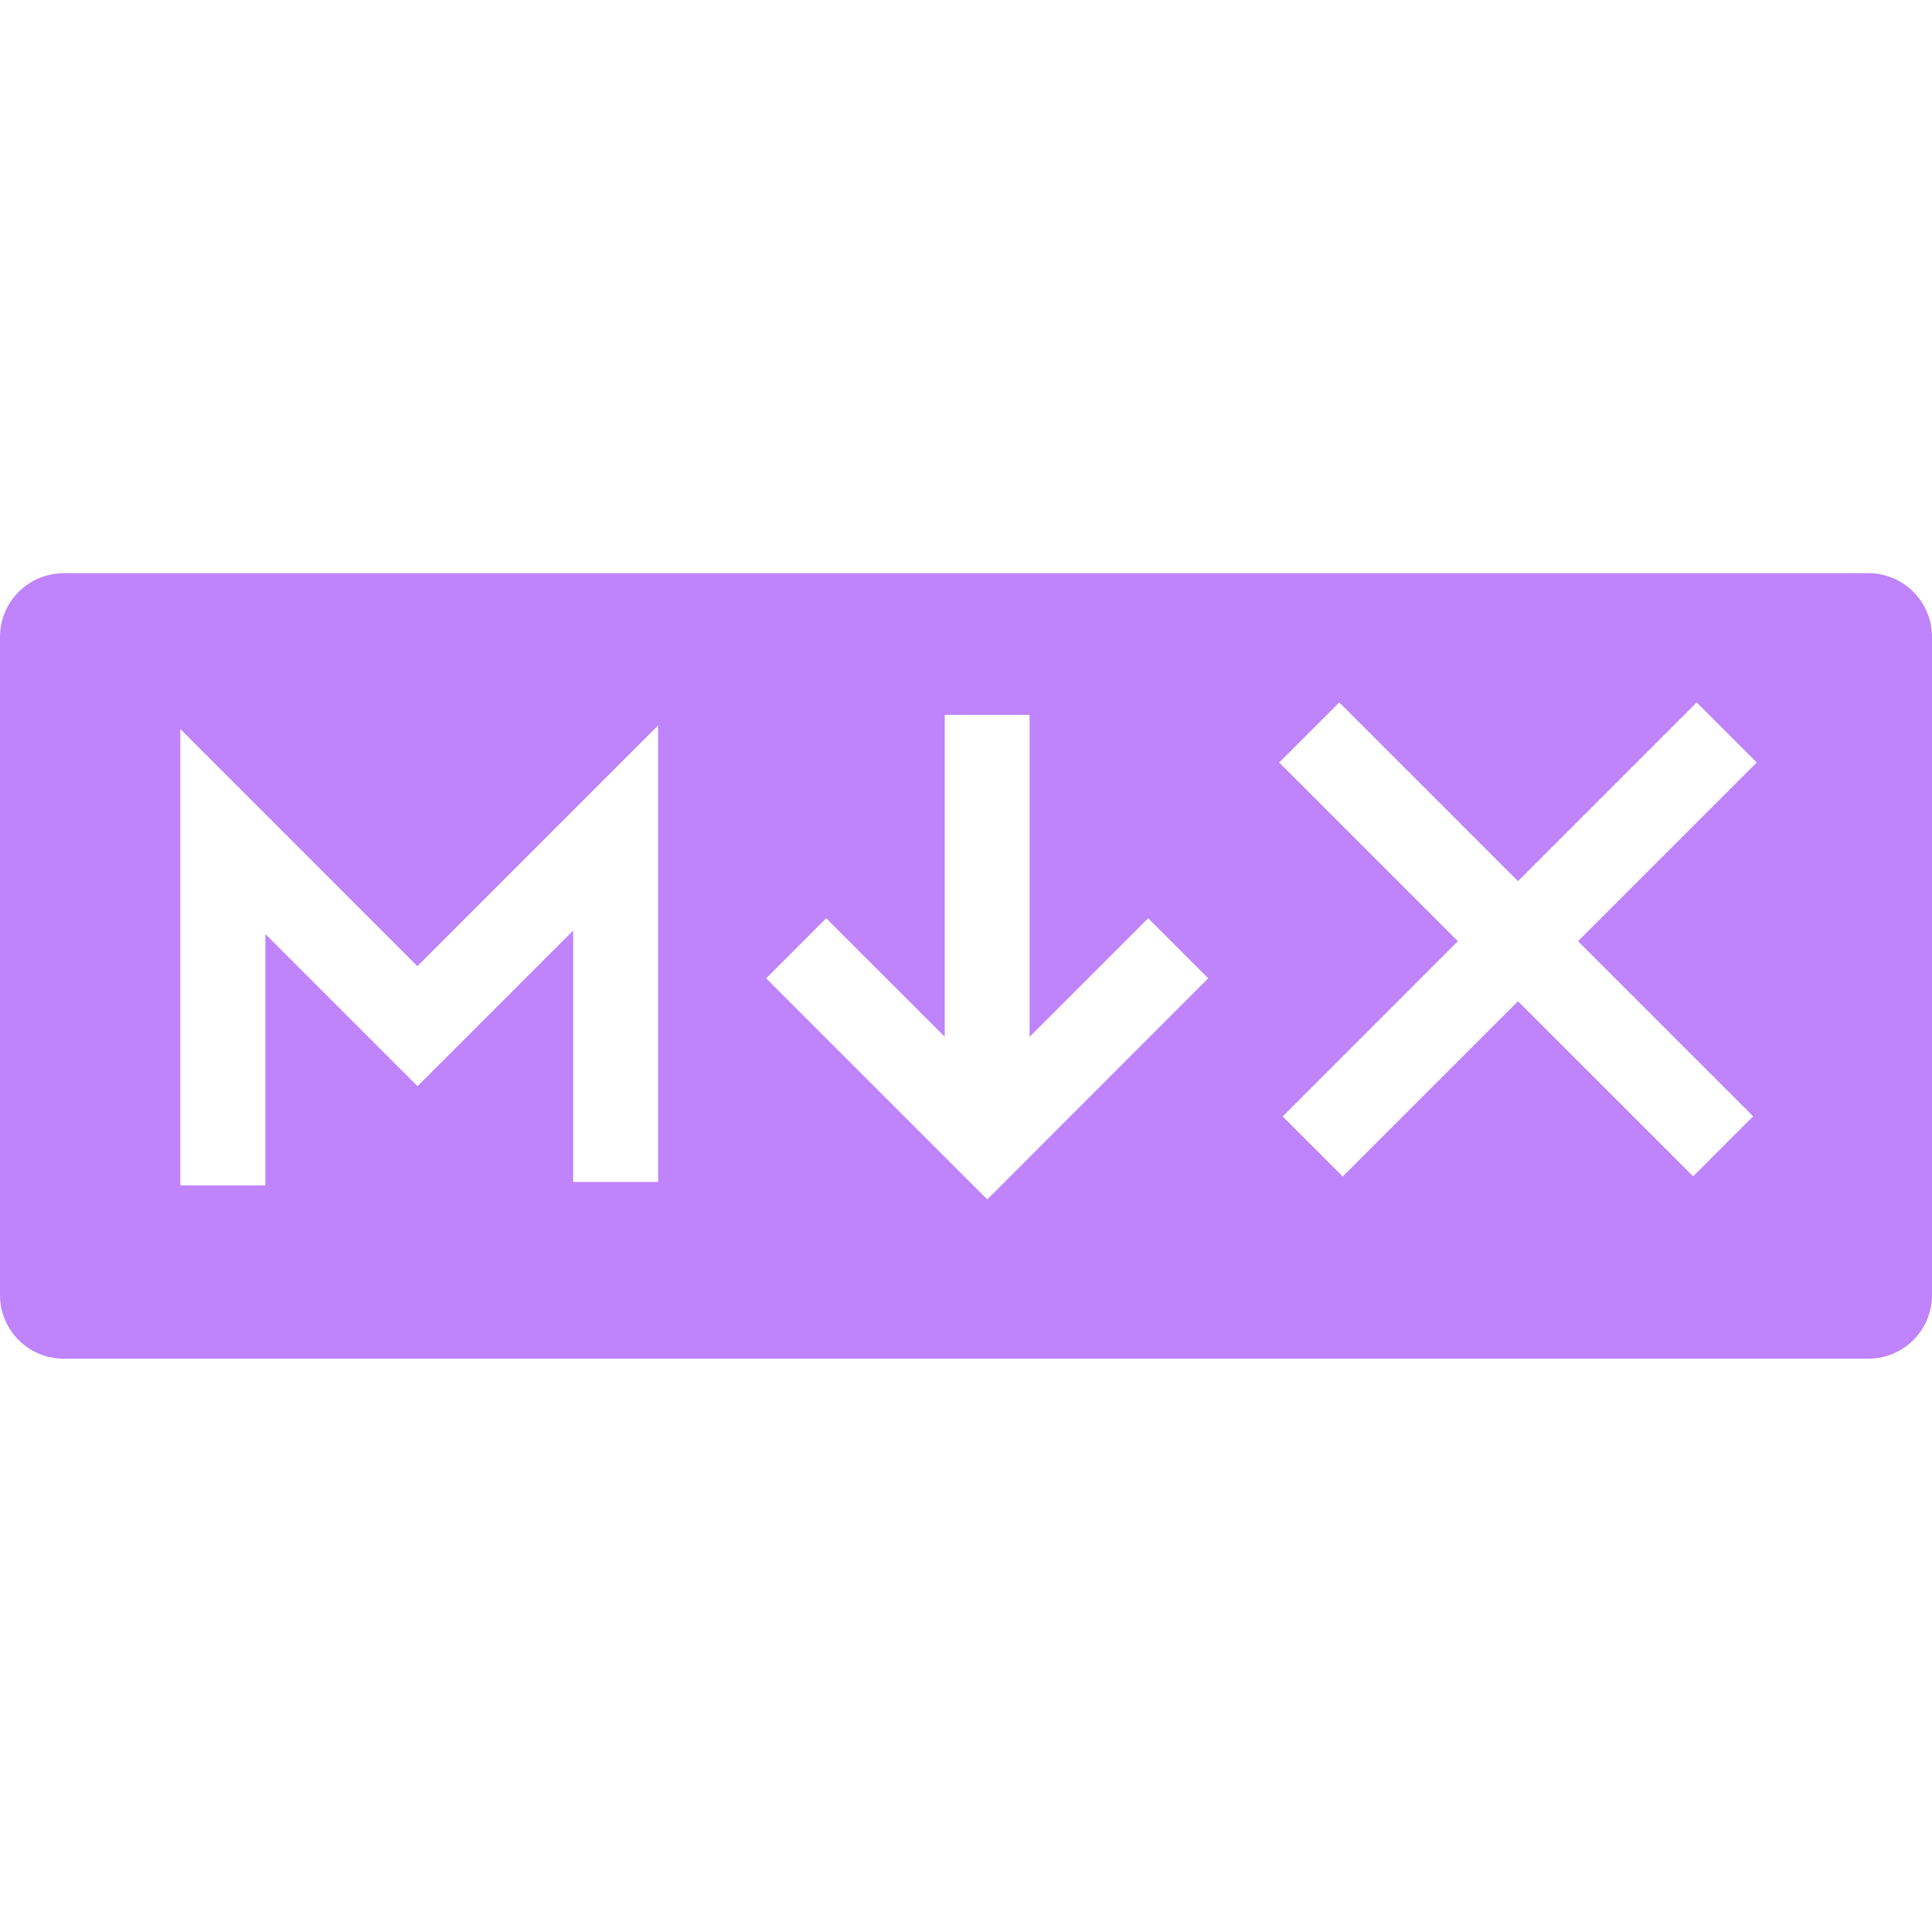
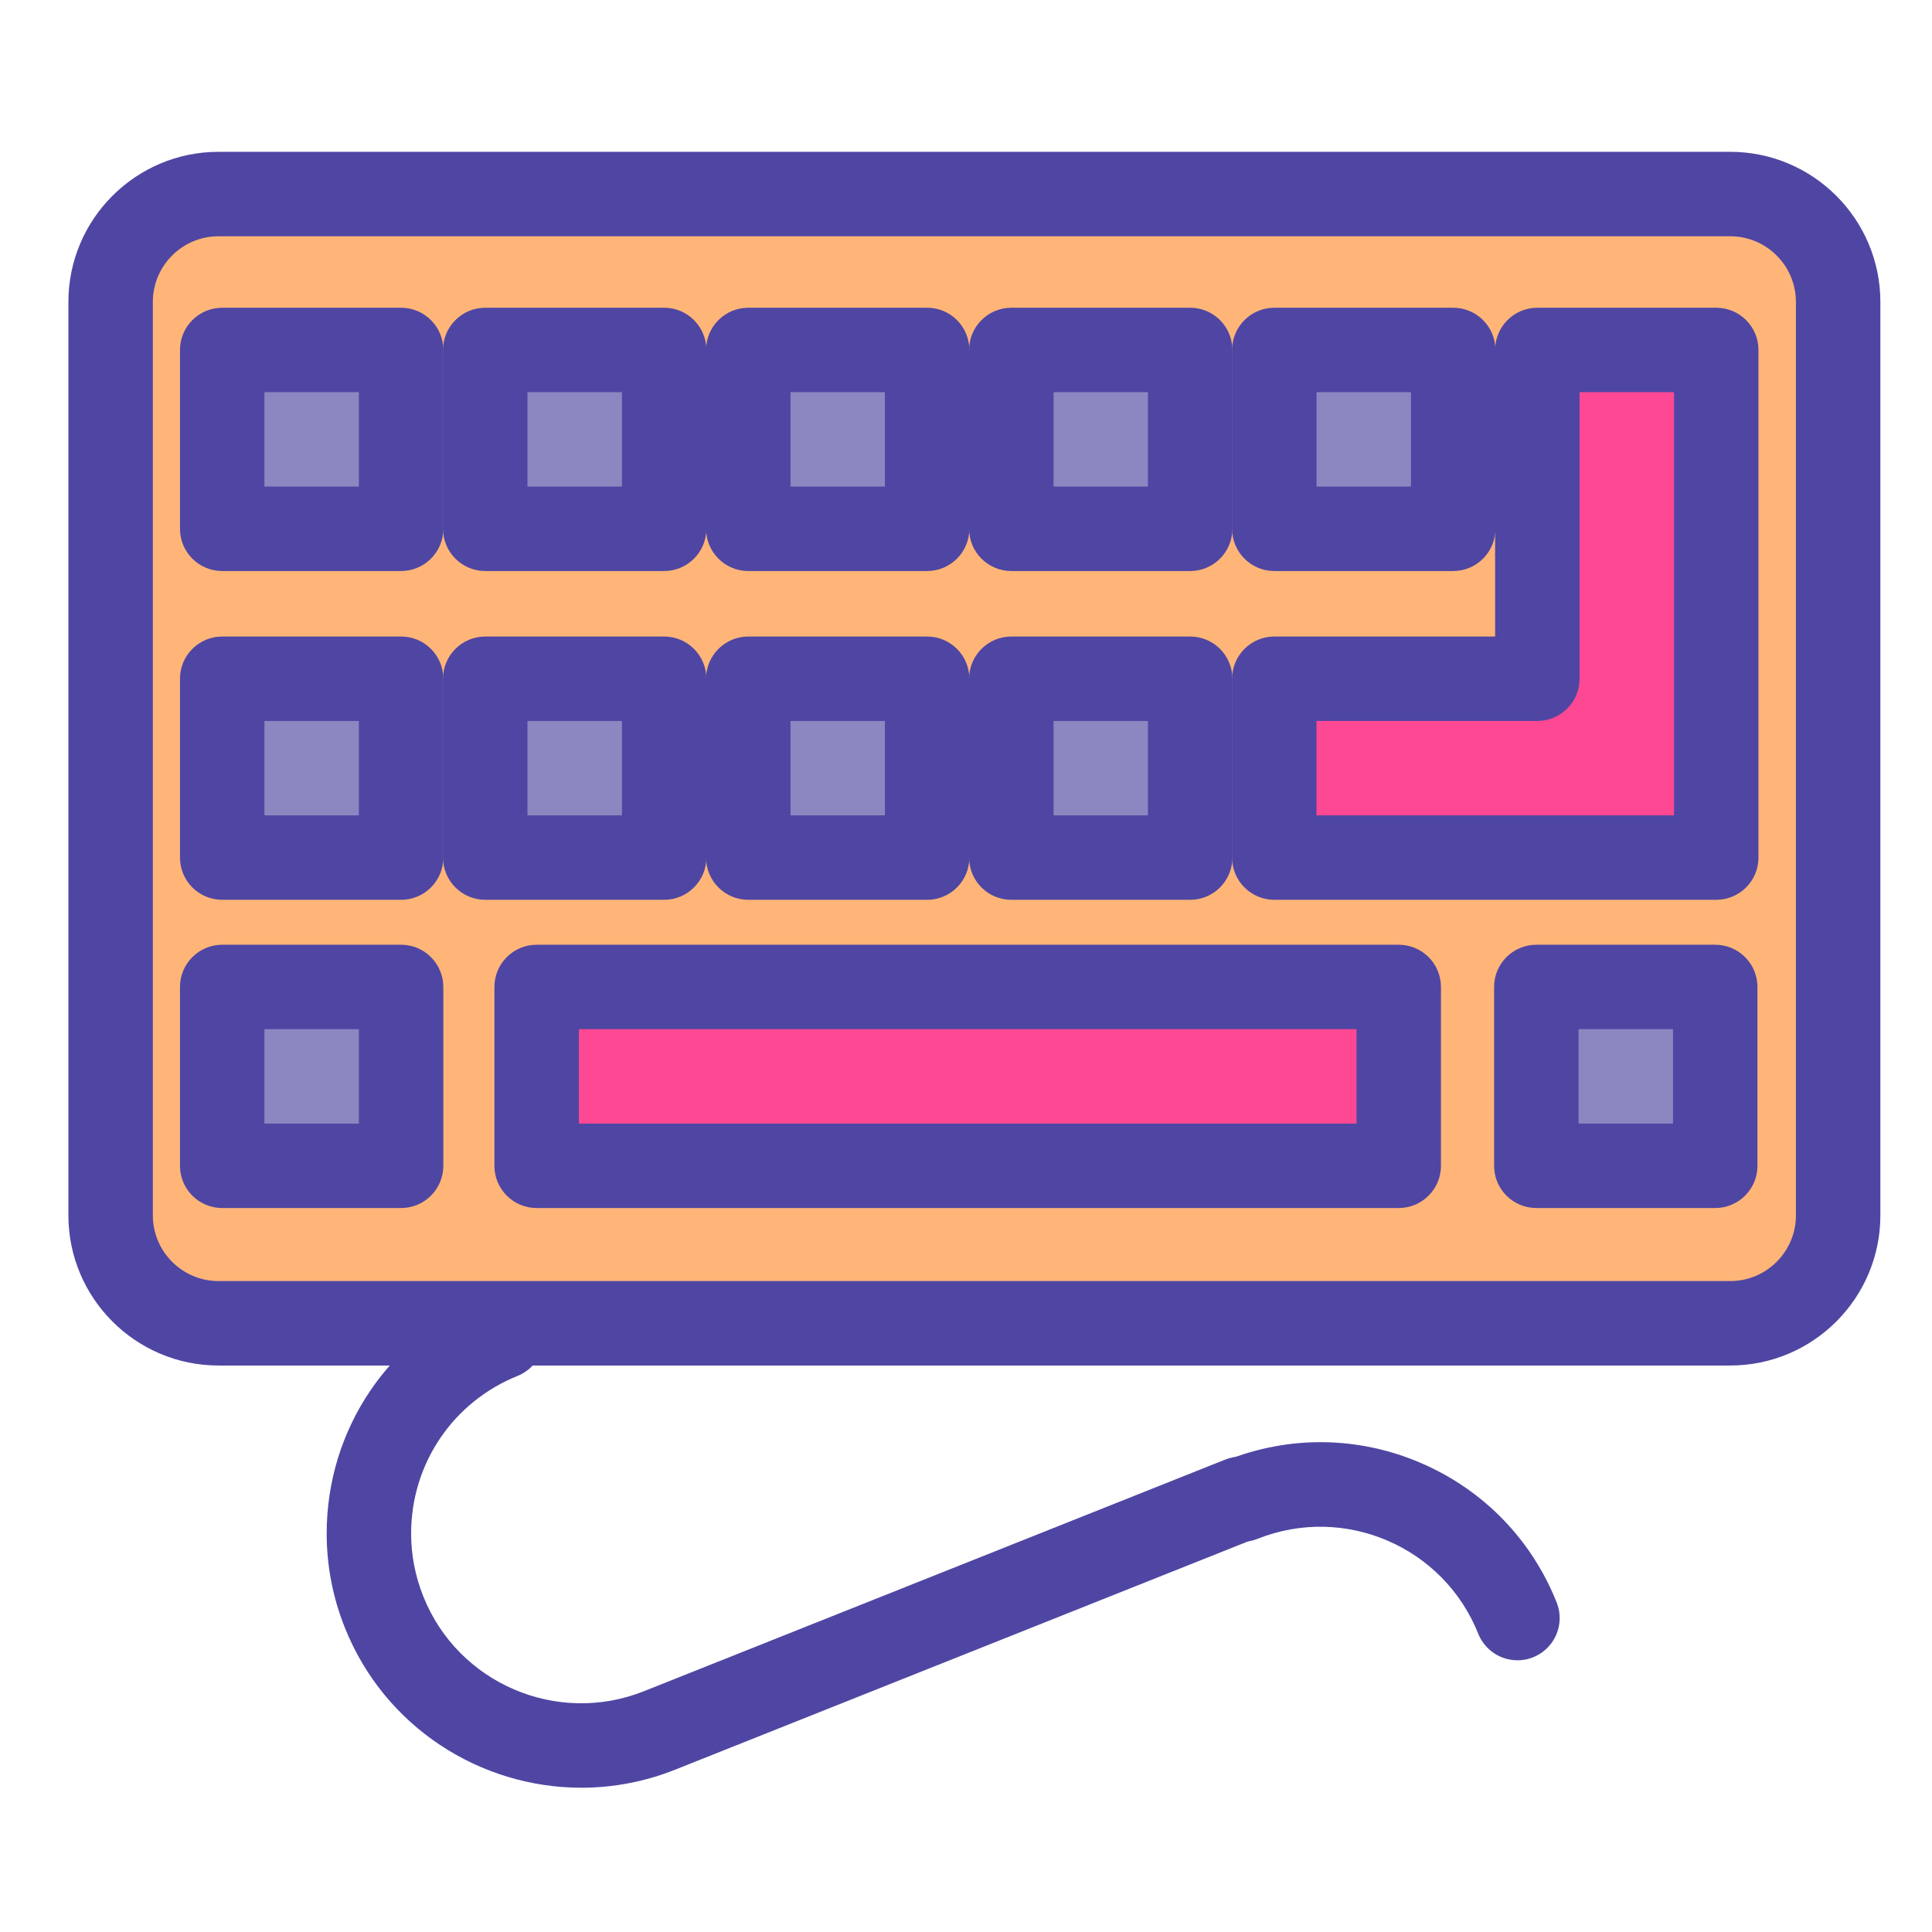
- <svg xmlns="http://www.w3.org/2000/svg" role="img" fill="#bf83fc" viewBox="0 0 24 24">
-   <path d="M.79 7.12h22.42c.436 0 .79.355.79.792v8.176c0 .436-.354.79-.79.79H.79a.79.79 0 0 1-.79-.79V7.912a.79.79 0 0 1 .79-.791V7.12Zm2.507 7.605v-3.122l1.89 1.89L7.12 11.56v3.122h1.055v-5.67l-2.99 2.99L2.24 9.056v5.67h1.055v-.001Zm8.44-1.845-1.474-1.473-.746.746 2.747 2.747 2.745-2.747-.746-.746-1.473 1.473v-4h-1.054v4Zm10.041.987-2.175-2.175 2.22-2.22-.746-.746-2.22 2.22-2.22-2.22-.747.746 2.22 2.22-2.176 2.177.746.746 2.177-2.177 2.176 2.175.745-.746Z" />
+ <svg xmlns="http://www.w3.org/2000/svg" width="400px" height="400px" viewBox="0 0 1024 1024" class="icon" version="1.1">
+   <path d="M974.256 160.04v484.139c0 31.585-25.607 57.193-57.193 57.193H115.824c-31.585 0-57.193-25.607-57.193-57.193V160.04c0-31.585 25.607-57.193 57.193-57.193h801.24c31.585 0 57.193 25.607 57.193 57.193z m-64.609 294.499v-269.051h-94.82V359.751h-139.417v94.788h234.237z m-0.543 163.362v-94.788h-94.82v94.788h94.82z m-138.873-337.625v-94.788h-94.82v94.788h94.82z m-28.868 337.625v-94.788H284.428v94.788H741.362z m-110.549-163.362v-94.788h-94.788v94.788h94.788z m0-174.263v-94.788h-94.788v94.788h94.788z m-139.417 174.263v-94.788h-94.788v94.788h94.788z m0-174.263v-94.788h-94.788v94.788h94.788z m-139.385 174.263v-94.788H257.191v94.788h94.82z m0-174.263v-94.788H257.191v94.788h94.82zM212.594 617.901v-94.788H117.774v94.788H212.594z m0-163.362v-94.788H117.774v94.788H212.594z m0-174.263v-94.788H117.774v94.788H212.594z" fill="#FFB578" />
+   <path d="M909.647 280.276v174.263h-234.237v-94.788h139.417V185.488h94.82v65.345z" fill="#FF4893" />
+   <path d="M814.283 523.112h94.82v94.788h-94.82zM675.41 185.488h94.82v94.788h-94.82z" fill="#8B87C1" />
+   <path d="M284.428 523.112H741.362v94.788H284.428z" fill="#FF4893" />
+   <path d="M536.025 359.751h94.788v94.788h-94.788zM536.025 185.488h94.788v94.788h-94.788zM396.608 359.751h94.788v94.788h-94.788zM396.608 185.488h94.788v94.788h-94.788zM257.191 359.751h94.82v94.788H257.191zM257.191 185.488h94.82v94.788H257.191zM117.774 523.112H212.594v94.788H117.774zM117.774 359.751H212.594v94.788H117.774zM117.774 185.488H212.594v94.788H117.774z" fill="#8B87C1" />
+   <path d="M917.064 723.75H115.824c-43.877 0-79.571-35.697-79.571-79.574V160.04c0-43.877 35.697-79.571 79.571-79.571h801.24c43.877 0 79.571 35.697 79.571 79.571V644.176c0 43.877-35.693 79.574-79.571 79.574zM115.824 125.226c-19.197 0-34.814 15.617-34.814 34.814V644.176c0 19.197 15.617 34.817 34.814 34.817h801.24c19.197 0 34.814-15.62 34.814-34.817V160.04c0-19.197-15.617-34.814-34.814-34.814H115.824z" fill="#4F46A3" />
+   <path d="M212.594 302.654H117.774a22.378 22.378 0 0 1-22.378-22.378v-94.788a22.378 22.378 0 0 1 22.378-22.378H212.594a22.378 22.378 0 0 1 22.378 22.378v94.788a22.378 22.378 0 0 1-22.378 22.378z m-72.442-44.757H190.216v-50.032H140.152v50.032zM770.23 302.654h-94.82a22.378 22.378 0 0 1-22.378-22.378v-94.788a22.378 22.378 0 0 1 22.378-22.378h94.82a22.378 22.378 0 0 1 22.378 22.378v94.788a22.378 22.378 0 0 1-22.378 22.378z m-72.442-44.757h50.064v-50.032h-50.064v50.032z" fill="#4F46A3" />
+   <path d="M630.813 302.654h-94.788a22.378 22.378 0 0 1-22.378-22.378v-94.788a22.378 22.378 0 0 1 22.378-22.378h94.788a22.378 22.378 0 0 1 22.378 22.378v94.788a22.378 22.378 0 0 1-22.378 22.378z m-72.41-44.757h50.032v-50.032h-50.032v50.032z" fill="#4F46A3" />
+   <path d="M491.396 302.654h-94.788a22.378 22.378 0 0 1-22.378-22.378v-94.788a22.378 22.378 0 0 1 22.378-22.378h94.788a22.378 22.378 0 0 1 22.378 22.378v94.788a22.378 22.378 0 0 1-22.378 22.378z m-72.41-44.757h50.032v-50.032h-50.032v50.032z" fill="#4F46A3" />
+   <path d="M352.011 302.654H257.191a22.378 22.378 0 0 1-22.378-22.378v-94.788a22.378 22.378 0 0 1 22.378-22.378h94.82a22.378 22.378 0 0 1 22.378 22.378v94.788a22.378 22.378 0 0 1-22.378 22.378z m-72.442-44.757h50.064v-50.032H279.569v50.032zM212.594 476.917H117.774a22.378 22.378 0 0 1-22.378-22.378v-94.788a22.378 22.378 0 0 1 22.378-22.378H212.594a22.378 22.378 0 0 1 22.378 22.378v94.788a22.378 22.378 0 0 1-22.378 22.378z m-72.442-44.757H190.216v-50.032H140.152v50.032zM630.813 476.917h-94.788a22.378 22.378 0 0 1-22.378-22.378v-94.788a22.378 22.378 0 0 1 22.378-22.378h94.788a22.378 22.378 0 0 1 22.378 22.378v94.788a22.378 22.378 0 0 1-22.378 22.378z m-72.41-44.757h50.032v-50.032h-50.032v50.032z" fill="#4F46A3" />
+   <path d="M491.396 476.917h-94.788a22.378 22.378 0 0 1-22.378-22.378v-94.788a22.378 22.378 0 0 1 22.378-22.378h94.788a22.378 22.378 0 0 1 22.378 22.378v94.788a22.378 22.378 0 0 1-22.378 22.378z m-72.41-44.757h50.032v-50.032h-50.032v50.032z" fill="#4F46A3" />
+   <path d="M352.011 476.917H257.191a22.378 22.378 0 0 1-22.378-22.378v-94.788a22.378 22.378 0 0 1 22.378-22.378h94.82a22.378 22.378 0 0 1 22.378 22.378v94.788a22.378 22.378 0 0 1-22.378 22.378z m-72.442-44.757h50.064v-50.032H279.569v50.032zM909.647 476.917h-234.237a22.378 22.378 0 0 1-22.378-22.378v-94.788a22.378 22.378 0 0 1 22.378-22.378h117.035v-151.885a22.378 22.378 0 0 1 22.378-22.378h94.82a22.378 22.378 0 0 1 22.378 22.378v269.051a22.372 22.372 0 0 1-22.375 22.378z m-211.859-44.757h189.48v-224.295h-50.064v151.885a22.378 22.378 0 0 1-22.378 22.378h-117.039v50.032zM212.594 640.279H117.774a22.378 22.378 0 0 1-22.378-22.378v-94.788a22.378 22.378 0 0 1 22.378-22.378H212.594a22.378 22.378 0 0 1 22.378 22.378v94.788a22.378 22.378 0 0 1-22.378 22.378z m-72.442-44.757H190.216v-50.032H140.152v50.032zM741.362 640.279H284.428a22.378 22.378 0 0 1-22.378-22.378v-94.788a22.378 22.378 0 0 1 22.378-22.378H741.362a22.378 22.378 0 0 1 22.378 22.378v94.788a22.378 22.378 0 0 1-22.378 22.378z m-434.555-44.757H718.983v-50.032H306.807v50.032zM909.103 640.279h-94.82a22.378 22.378 0 0 1-22.378-22.378v-94.788a22.378 22.378 0 0 1 22.378-22.378h94.82a22.378 22.378 0 0 1 22.378 22.378v94.788a22.378 22.378 0 0 1-22.378 22.378z m-72.442-44.757h50.064v-50.032h-50.064v50.032zM308.124 947.533c-53.58 0-104.35-32.154-125.363-84.875a134.19 134.19 0 0 1-9.616-49.846c0-55.521 33.337-104.689 84.935-125.261a22.382 22.382 0 0 1 16.576 41.573c-34.475 13.747-56.751 46.595-56.751 83.689 0 11.359 2.164 22.554 6.439 33.28 18.373 46.099 70.84 68.666 116.959 50.281l308.089-122.761a22.375 22.375 0 0 1 29.073 12.506 22.378 22.378 0 0 1-12.506 29.073l-308.086 122.761a134.209 134.209 0 0 1-49.747 9.581z" fill="#4F46A3" />
+   <path d="M804.283 879.989a22.382 22.382 0 0 1-20.793-14.095c-18.385-46.112-70.84-68.666-116.927-50.29a22.378 22.378 0 0 1-16.579-41.573c33.43-13.331 70.054-12.839 103.129 1.391 33.069 14.223 58.618 40.466 71.949 73.896a22.378 22.378 0 0 1-20.78 30.671z" fill="#4F46A3" />
</svg>
